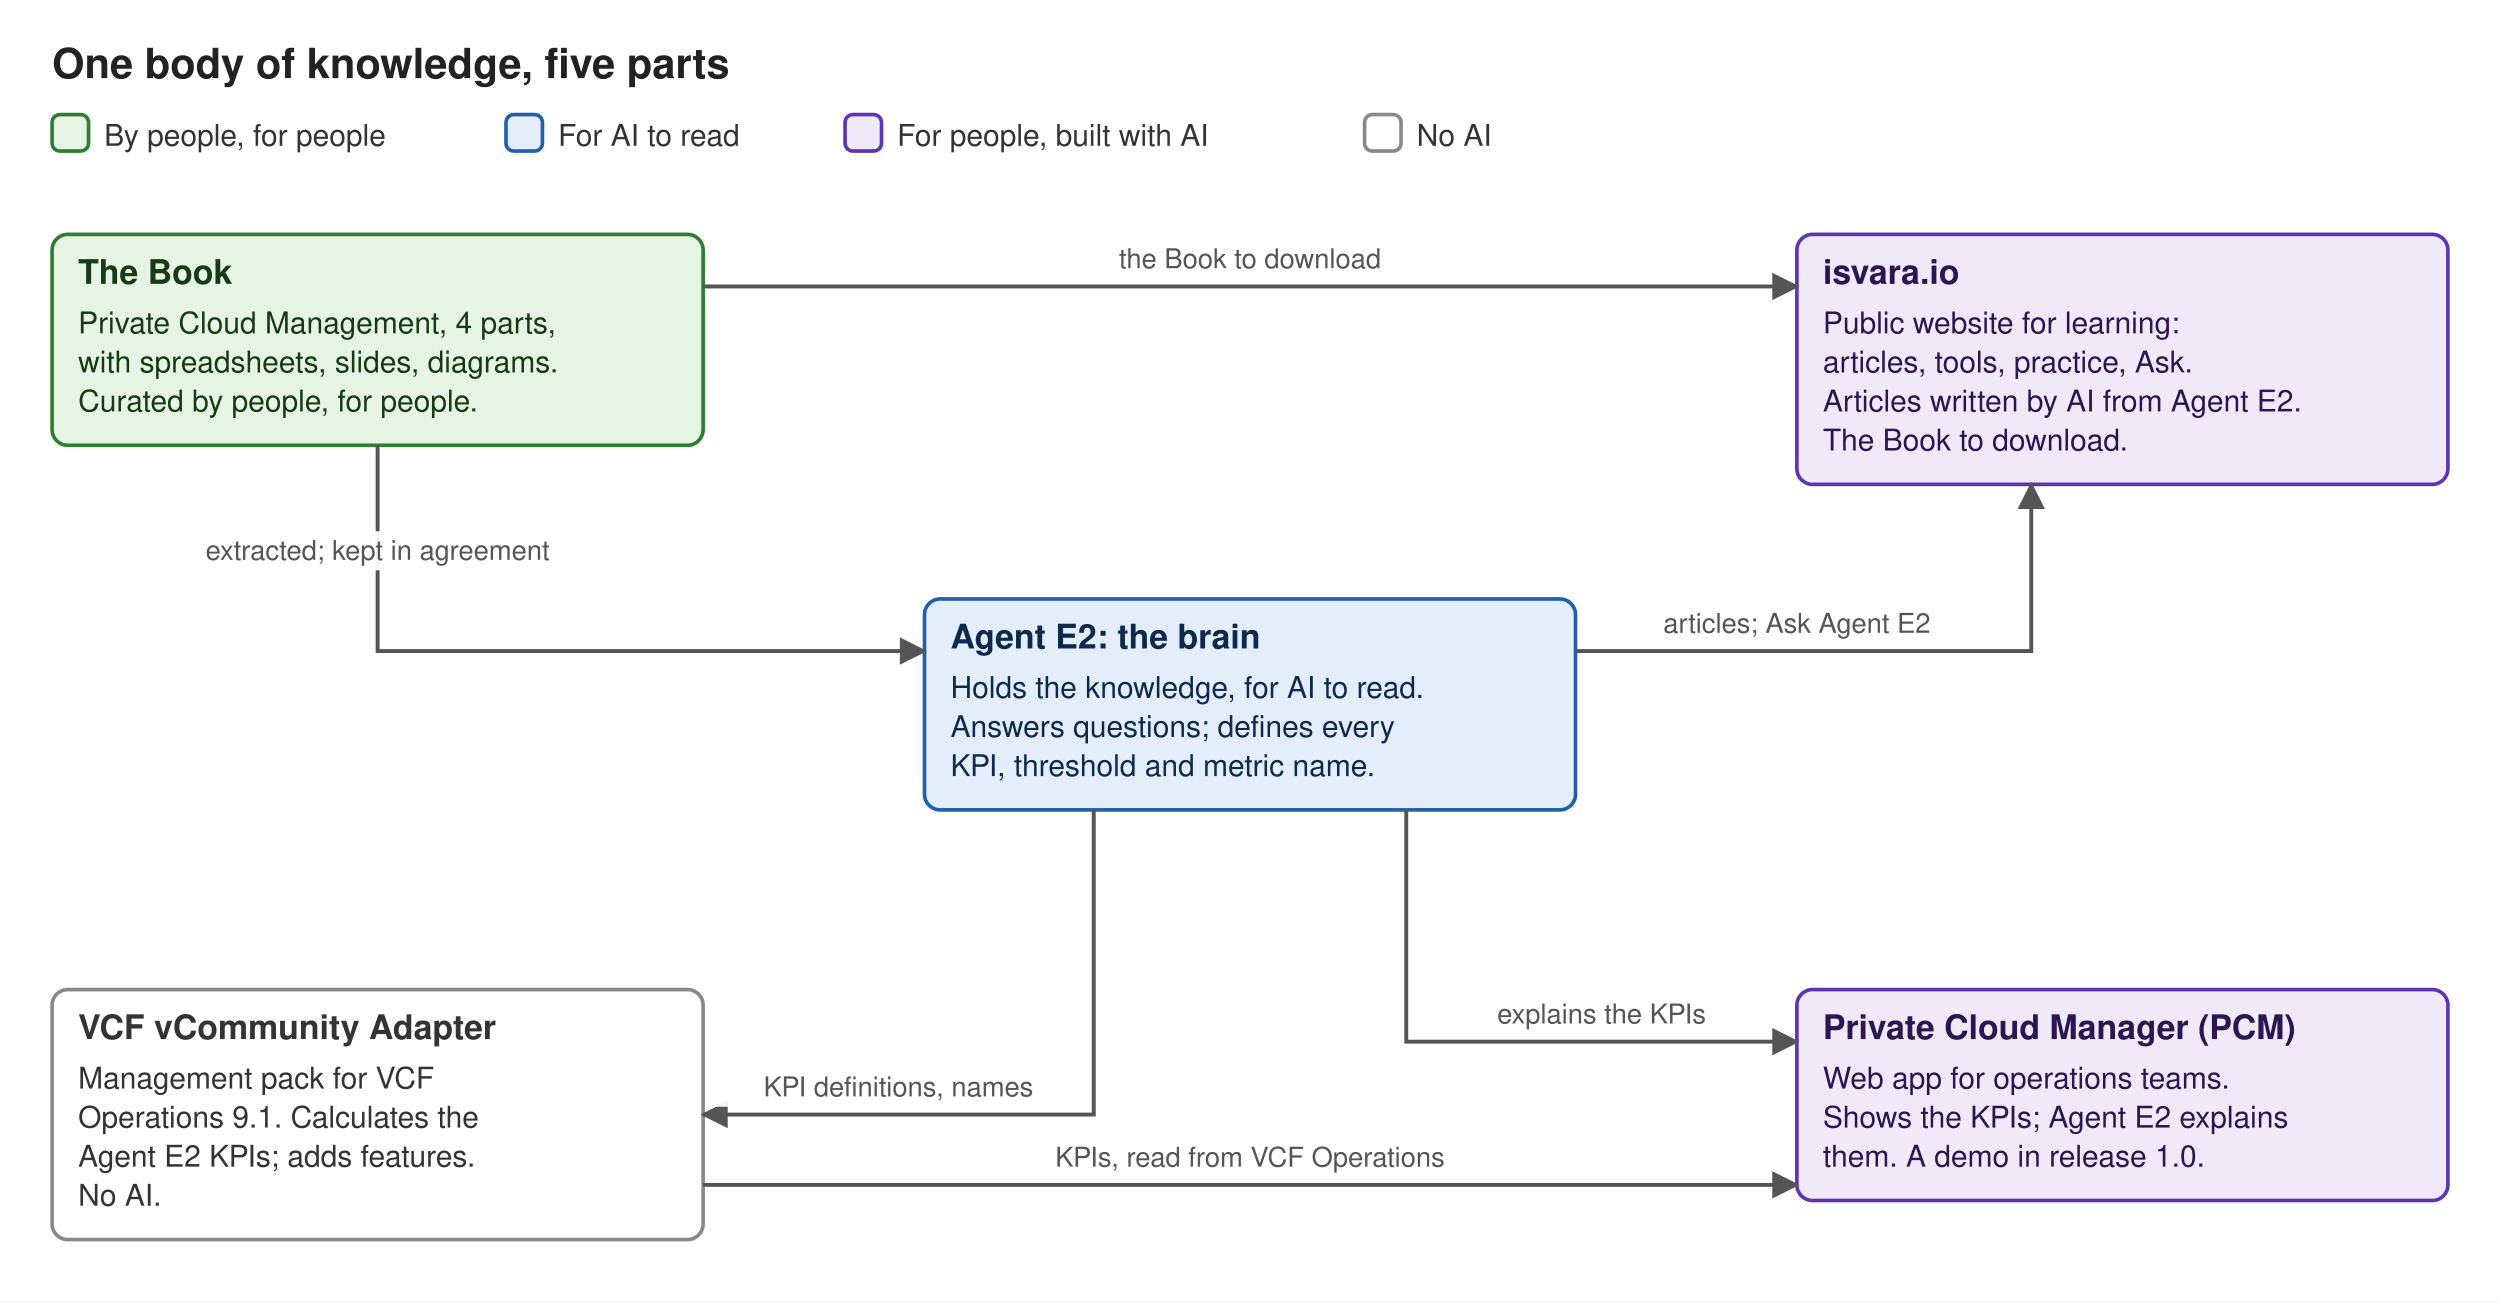
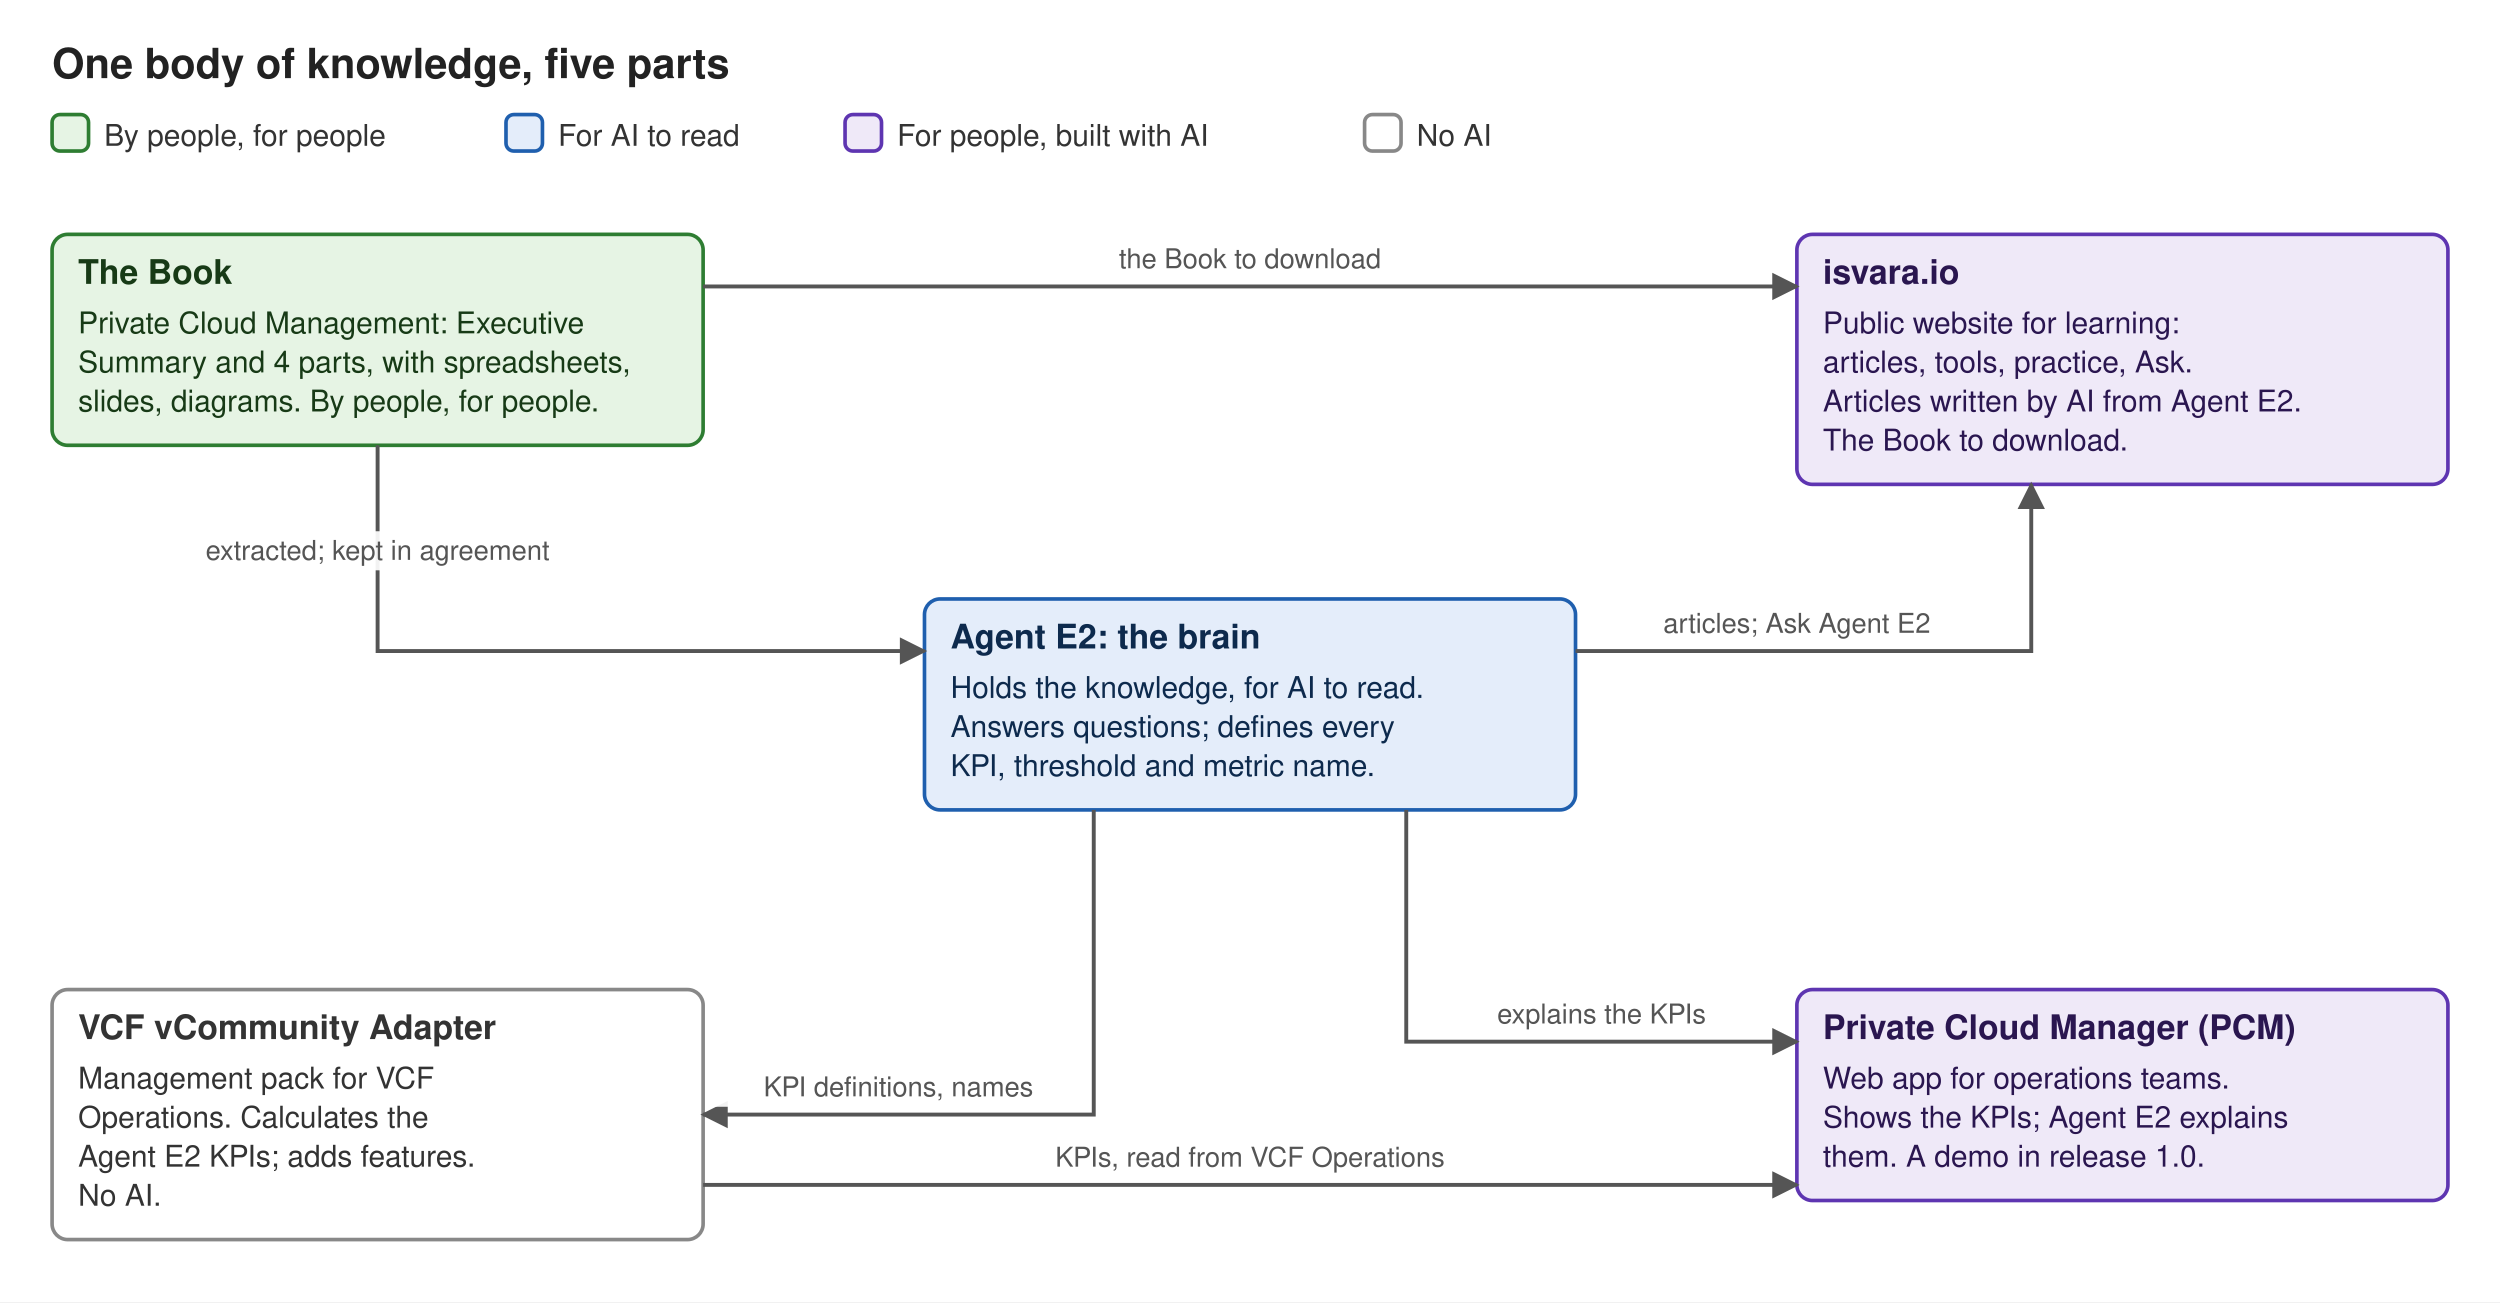
<svg xmlns="http://www.w3.org/2000/svg" width="960" height="500" viewBox="0 0 960 500" font-family="-apple-system,Segoe UI,Helvetica,Arial,sans-serif">
  <defs>
    <marker id="ah" viewBox="0 0 10 10" refX="9" refY="5" markerWidth="7" markerHeight="7" orient="auto-start-reverse">
      <path d="M0,0 L10,5 L0,10 z" fill="#555555" />
    </marker>
  </defs>
  <rect width="960" height="500" fill="#ffffff" />
  <text x="20" y="30" font-size="16" font-weight="bold" fill="#222" text-anchor="start">One body of knowledge, five parts</text>
  <rect x="20" y="44" width="14" height="14" rx="3" fill="#e6f4e4" stroke="#2e7d32" stroke-width="1.4" />
  <text x="40" y="56" font-size="11.5" font-weight="normal" fill="#333" text-anchor="start">By people, for people</text>
  <rect x="194.3" y="44" width="14" height="14" rx="3" fill="#e4edfa" stroke="#1f5fae" stroke-width="1.4" />
  <text x="214.3" y="56" font-size="11.5" font-weight="normal" fill="#333" text-anchor="start">For AI to read</text>
  <rect x="324.5" y="44" width="14" height="14" rx="3" fill="#efe9f8" stroke="#5e35b1" stroke-width="1.4" />
  <text x="344.5" y="56" font-size="11.5" font-weight="normal" fill="#333" text-anchor="start">For people, built with AI</text>
  <rect x="524.0" y="44" width="14" height="14" rx="3" fill="#ffffff" stroke="#888888" stroke-width="1.4" />
  <text x="544.0" y="56" font-size="11.5" font-weight="normal" fill="#333" text-anchor="start">No AI</text>
  <rect x="20" y="90" width="250" height="81" rx="6" fill="#e6f4e4" stroke="#2e7d32" stroke-width="1.4" />
  <text x="30" y="109" font-size="13" font-weight="bold" fill="#173a16" text-anchor="start">The Book</text>
-   <text x="30" y="128" font-size="11.5" font-weight="normal" fill="#173a16" text-anchor="start">Private Cloud Management, 4 parts,</text>
-   <text x="30" y="143" font-size="11.5" font-weight="normal" fill="#173a16" text-anchor="start">with spreadsheets, slides, diagrams.</text>
-   <text x="30" y="158" font-size="11.5" font-weight="normal" fill="#173a16" text-anchor="start">Curated by people, for people.</text>
+   <text x="30" y="128" font-size="11.5" font-weight="normal" fill="#173a16" text-anchor="start">Private Cloud Management: Executive</text>
+   <text x="30" y="143" font-size="11.5" font-weight="normal" fill="#173a16" text-anchor="start">Summary and 4 parts, with spreadsheets,</text>
+   <text x="30" y="158" font-size="11.5" font-weight="normal" fill="#173a16" text-anchor="start">slides, diagrams. By people, for people.</text>
  <rect x="355" y="230" width="250" height="81" rx="6" fill="#e4edfa" stroke="#1f5fae" stroke-width="1.4" />
  <text x="365" y="249" font-size="13" font-weight="bold" fill="#0d2a4d" text-anchor="start">Agent E2: the brain</text>
  <text x="365" y="268" font-size="11.5" font-weight="normal" fill="#0d2a4d" text-anchor="start">Holds the knowledge, for AI to read.</text>
  <text x="365" y="283" font-size="11.5" font-weight="normal" fill="#0d2a4d" text-anchor="start">Answers questions; defines every</text>
  <text x="365" y="298" font-size="11.5" font-weight="normal" fill="#0d2a4d" text-anchor="start">KPI, threshold and metric name.</text>
  <rect x="690" y="90" width="250" height="96" rx="6" fill="#efe9f8" stroke="#5e35b1" stroke-width="1.4" />
  <text x="700" y="109" font-size="13" font-weight="bold" fill="#2a1650" text-anchor="start">isvara.io</text>
  <text x="700" y="128" font-size="11.5" font-weight="normal" fill="#2a1650" text-anchor="start">Public website for learning:</text>
  <text x="700" y="143" font-size="11.5" font-weight="normal" fill="#2a1650" text-anchor="start">articles, tools, practice, Ask.</text>
  <text x="700" y="158" font-size="11.5" font-weight="normal" fill="#2a1650" text-anchor="start">Articles written by AI from Agent E2.</text>
  <text x="700" y="173" font-size="11.5" font-weight="normal" fill="#2a1650" text-anchor="start">The Book to download.</text>
  <rect x="690" y="380" width="250" height="81" rx="6" fill="#efe9f8" stroke="#5e35b1" stroke-width="1.4" />
  <text x="700" y="399" font-size="13" font-weight="bold" fill="#2a1650" text-anchor="start">Private Cloud Manager (PCM)</text>
  <text x="700" y="418" font-size="11.5" font-weight="normal" fill="#2a1650" text-anchor="start">Web app for operations teams.</text>
  <text x="700" y="433" font-size="11.5" font-weight="normal" fill="#2a1650" text-anchor="start">Shows the KPIs; Agent E2 explains</text>
  <text x="700" y="448" font-size="11.5" font-weight="normal" fill="#2a1650" text-anchor="start">them. A demo in release 1.0.</text>
  <rect x="20" y="380" width="250" height="96" rx="6" fill="#ffffff" stroke="#888888" stroke-width="1.4" />
  <text x="30" y="399" font-size="13" font-weight="bold" fill="#333333" text-anchor="start">VCF vCommunity Adapter</text>
  <text x="30" y="418" font-size="11.5" font-weight="normal" fill="#333333" text-anchor="start">Management pack for VCF</text>
-   <text x="30" y="433" font-size="11.5" font-weight="normal" fill="#333333" text-anchor="start">Operations 9.1. Calculates the</text>
+   <text x="30" y="433" font-size="11.5" font-weight="normal" fill="#333333" text-anchor="start">Operations. Calculates the</text>
  <text x="30" y="448" font-size="11.5" font-weight="normal" fill="#333333" text-anchor="start">Agent E2 KPIs; adds features.</text>
  <text x="30" y="463" font-size="11.5" font-weight="normal" fill="#333333" text-anchor="start">No AI.</text>
  <path d="M 270 110 L 690 110" fill="none" stroke="#555555" stroke-width="1.5" marker-end="url(#ah)" />
  <rect x="415" y="92" width="130" height="15" fill="#ffffff" opacity="0.92" />
  <text x="480" y="103" font-size="10.5" font-weight="normal" fill="#555555" text-anchor="middle">the Book to download</text>
  <path d="M 145 171 L 145 250 L 355 250" fill="none" stroke="#555555" stroke-width="1.5" marker-end="url(#ah)" />
  <rect x="56" y="204" width="179" height="15" fill="#ffffff" opacity="0.92" />
  <text x="145" y="215" font-size="10.5" font-weight="normal" fill="#555555" text-anchor="middle">extracted; kept in agreement</text>
  <path d="M 605 250 L 780 250 L 780 186" fill="none" stroke="#555555" stroke-width="1.5" marker-end="url(#ah)" />
  <rect x="619" y="232" width="142" height="15" fill="#ffffff" opacity="0.92" />
  <text x="690" y="243" font-size="10.5" font-weight="normal" fill="#555555" text-anchor="middle">articles; Ask Agent E2</text>
  <path d="M 420 311 L 420 428 L 270 428" fill="none" stroke="#555555" stroke-width="1.5" marker-end="url(#ah)" />
  <rect x="274" y="410" width="142" height="15" fill="#ffffff" opacity="0.92" />
  <text x="345" y="421" font-size="10.5" font-weight="normal" fill="#555555" text-anchor="middle">KPI definitions, names</text>
  <path d="M 540 311 L 540 400 L 690 400" fill="none" stroke="#555555" stroke-width="1.5" marker-end="url(#ah)" />
  <rect x="559" y="382" width="112" height="15" fill="#ffffff" opacity="0.92" />
  <text x="615" y="393" font-size="10.5" font-weight="normal" fill="#555555" text-anchor="middle">explains the KPIs</text>
  <path d="M 270 455 L 690 455" fill="none" stroke="#555555" stroke-width="1.5" marker-end="url(#ah)" />
  <rect x="384" y="437" width="191" height="15" fill="#ffffff" opacity="0.92" />
  <text x="480" y="448" font-size="10.5" font-weight="normal" fill="#555555" text-anchor="middle">KPIs, read from VCF Operations</text>
</svg>
